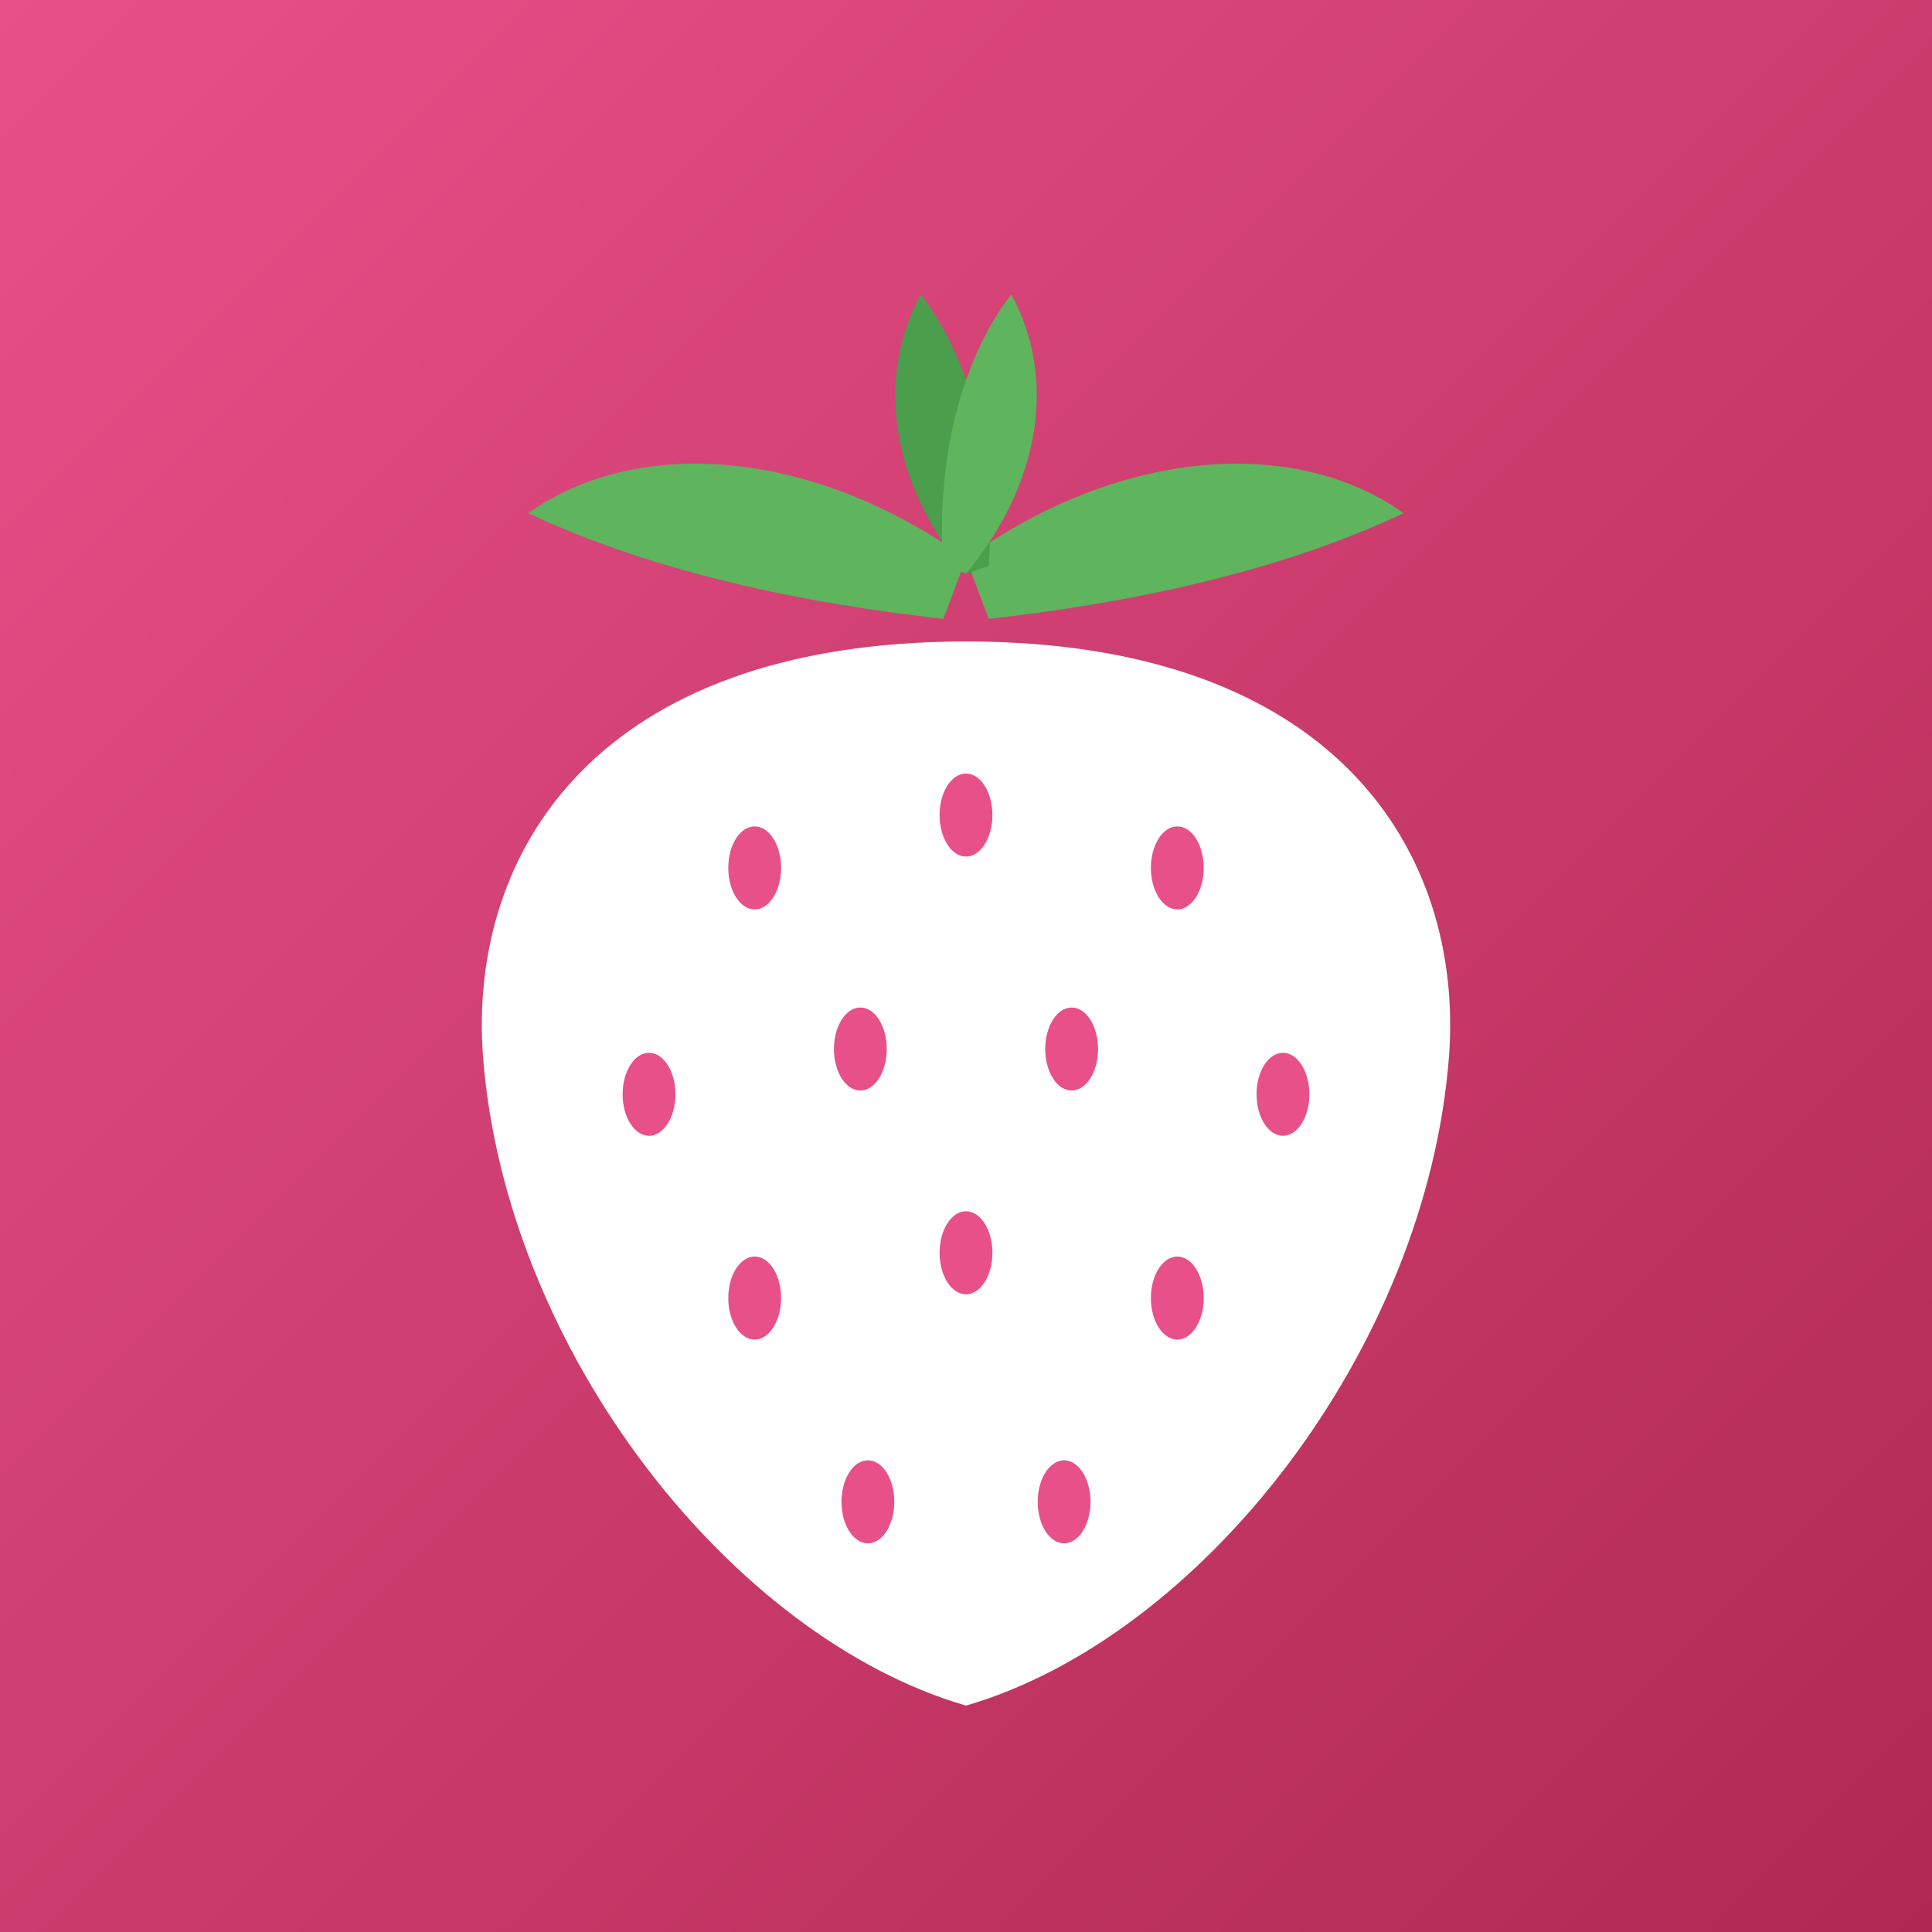
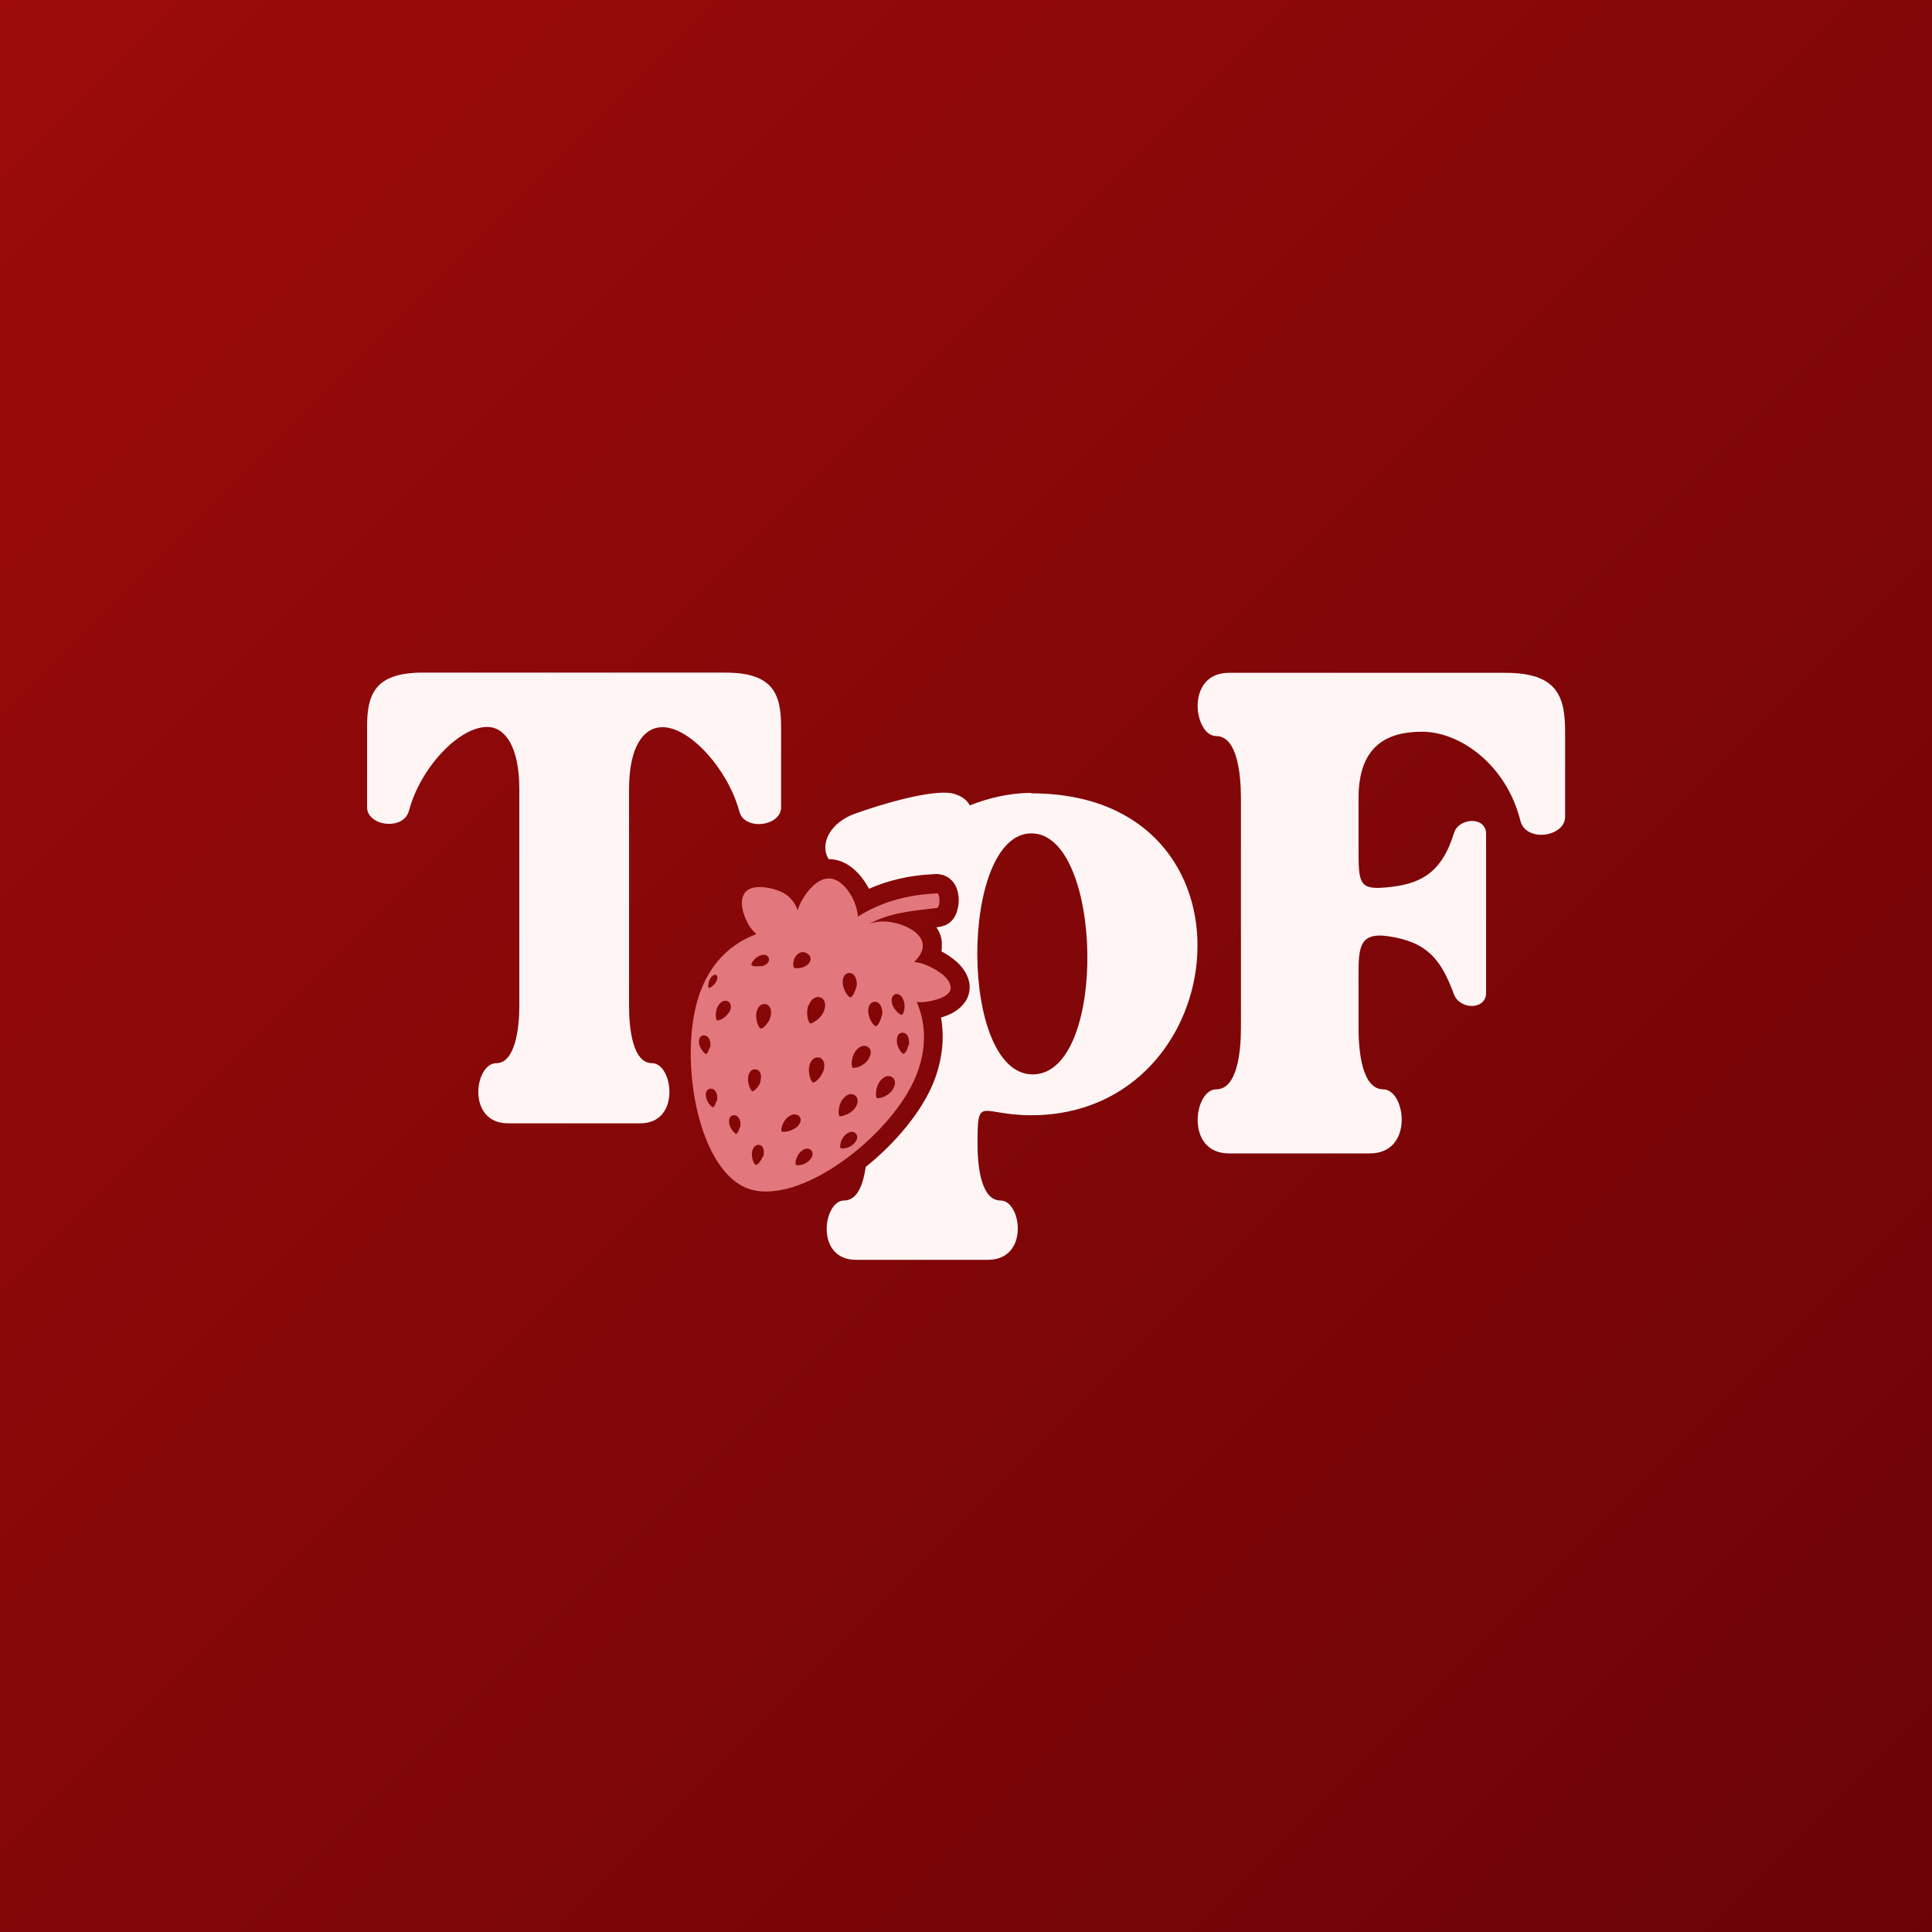
- <svg xmlns="http://www.w3.org/2000/svg" viewBox="0 0 512 512">
+ <svg xmlns="http://www.w3.org/2000/svg" width="512" height="512" viewBox="0 0 512 512">
  <defs>
-     <linearGradient id="bg" x1="0" y1="0" x2="1" y2="1">
-       <stop offset="0" stop-color="#E8508A" />
-       <stop offset="1" stop-color="#B02952" />
+     <linearGradient id="fondo" x1="0" y1="0" x2="1" y2="1">
+       <stop offset="0" stop-color="#9C0B0A" />
+       <stop offset="1" stop-color="#6B0306" />
    </linearGradient>
+     <style>
+       .cls-1 { fill: #FFF5F5 !important; }
+       .cls-2 { fill: #FEC5CB !important; }
+     </style>
  </defs>
-   <rect width="512" height="512" fill="url(#bg)" />
-   <path d="M256 148 C 214 118 168 116 140 136 C 174 152 214 160 250 164 Z" fill="#5FB45E" />
-   <path d="M256 148 C 298 118 344 116 372 136 C 338 152 298 160 262 164 Z" fill="#5FB45E" />
-   <path d="M256 152 C 236 128 232 100 244 78 C 258 96 264 124 262 150 Z" fill="#4A9E4C" />
-   <path d="M256 152 C 276 128 280 100 268 78 C 254 96 248 124 250 150 Z" fill="#5FB45E" />
-   <path d="M256 170 C 158 170 124 226 128 280 C 134 358 194 434 256 452 C 318 434 378 358 384 280 C 388 226 354 170 256 170 Z" fill="#ffffff" />
-   <g fill="#E8508A">
-     <ellipse cx="200" cy="230" rx="7" ry="11" />
-     <ellipse cx="256" cy="216" rx="7" ry="11" />
-     <ellipse cx="312" cy="230" rx="7" ry="11" />
-     <ellipse cx="172" cy="290" rx="7" ry="11" />
-     <ellipse cx="228" cy="278" rx="7" ry="11" />
-     <ellipse cx="284" cy="278" rx="7" ry="11" />
-     <ellipse cx="340" cy="290" rx="7" ry="11" />
-     <ellipse cx="200" cy="344" rx="7" ry="11" />
-     <ellipse cx="256" cy="332" rx="7" ry="11" />
-     <ellipse cx="312" cy="344" rx="7" ry="11" />
-     <ellipse cx="230" cy="398" rx="7" ry="11" />
-     <ellipse cx="282" cy="398" rx="7" ry="11" />
+   <rect width="512" height="512" fill="url(#fondo)" />
+   <g transform="translate(97.28 178.25) scale(5.4968)">
+     <g id="Capa_1-2" data-name="Capa 1">
+       <path d="M14.25 2.63c-.91 0-1.62.91-1.62 3v10.44c0 1.08.17 2.76 1.11 2.76 1.01 0 1.41 2.9-.57 2.9H6.8c-2.02 0-1.62-2.9-.57-2.9.91 0 1.11-1.68 1.11-2.76V5.62c0-2.02-.67-3-1.55-3-1.38 0-3.23 1.99-3.77 4.04C1.75 7.64 0 7.4 0 6.49V2.62C0 1.04.37 0 2.69 0h14.58c2.32 0 2.69 1.04 2.69 2.63V6.5c0 .91-1.79 1.15-2.02.17-.54-1.99-2.36-4.04-3.7-4.04ZM32.02 5.8c-1.11 0-2.12.27-2.96.6-.17-.3-.44-.47-.81-.57-1.05-.24-3.74.61-4.75.98-1.16.42-1.7 1.44-1.25 2.18.43 0 1.05.17 1.63.93.12.16.22.32.32.5.93-.41 1.97-.65 3.08-.7h.03c.05 0 .1-.01.15-.01s.11 0 .16.02c.18.02.35.1.49.22.45.37.48 1.08.34 1.53-.1.37-.33.56-.46.64-.18.11-.35.13-.54.16.09.13.16.28.21.44.02.06.04.16.05.27v.2c0 .08 0 .17-.02.25.47.25 1.06.66 1.28 1.28.14.36.1.78-.11 1.12-.15.22-.33.38-.54.51-.17.11-.39.2-.65.28.18 1 .06 2.05-.35 3.1-.55 1.38-1.79 2.91-3.28 4.1-.11.79-.38 1.62-1.04 1.62-1.01 0-1.42 2.86.57 2.86h6.36c2.02 0 1.62-2.86.61-2.86-.94 0-1.11-1.65-1.11-2.73 0-2.39.13-1.38 2.59-1.38 9.9 0 11.45-15.52 0-15.52Zm.07 13.57c-3.57 0-3.53-11.62-.06-11.62s3.7 11.62.06 11.62" class="cls-1" />
+       <path d="M47.8 14.95v2.19c0 1.15.18 2.95 1.19 2.95 1.08 0 1.51 3.09-.65 3.09h-6.79c-2.12 0-1.69-3.09-.61-3.09 1.01 0 1.19-1.8 1.19-2.95V6.04c0-1.15-.18-2.98-1.19-2.98-1.08 0-1.51-3.05.61-3.05h13.33c2.48 0 2.88 1.11 2.88 2.84v4.1c0 .97-1.9 1.26-2.16.18-.68-2.7-2.91-4.28-4.74-4.28-1.69 0-3.06.68-3.06 3.2v2.48c0 1.62.04 1.94 1.29 1.83 1.65-.14 2.7-.65 3.31-2.62.22-.75 1.55-.83 1.55.04v7.66c0 .83-1.26.83-1.55.07-.61-1.65-1.26-2.52-3.16-2.8-1.51-.22-1.44.65-1.44 2.26Z" class="cls-1" />
+       <path d="M28.1 15.01c-.15-.44-.88-.83-1.3-.97-.14-.05-.28-.07-.42-.09.22-.22.42-.5.41-.78v-.07c0-.04-.01-.09-.03-.13-.18-.59-1.11-.91-1.65-.96-.34-.03-.64 0-.92.11.97-.52 1.96-.62 3.07-.75.04 0 .21-.02.24-.03.03-.02.05-.06.06-.11.07-.19.04-.54-.07-.59h-.04s-.01 0-.02.01c-1.32.05-2.65.4-3.76 1.11a2.6 2.6 0 0 0-.5-1.27c-.34-.44-.68-.6-1-.56-.45.05-.87.48-1.19 1.02-.1.17-.17.34-.22.51-.11-.31-.3-.59-.61-.79-.4-.26-1.36-.49-1.79-.19-.03.02-.05.03-.07.05l-.05.05c-.36.41-.07 1.21.17 1.6.1.17.23.31.36.43-1.15.42-2.11 1.28-2.66 2.66-1.16 2.91-.28 8.59 2.19 9.58 2.47.98 7.02-2.53 8.18-5.44.51-1.28.47-2.49.02-3.53.22.02.43 0 .64-.04.19-.04.5-.11.72-.25.09-.05.17-.13.22-.2.06-.09.08-.21.03-.34Zm-11.56-.25c.1-.17.22-.22.29-.18s.09.17-.01.34-.31.31-.35.28c-.04-.02-.03-.27.07-.44m-.04 3.32v.03c0 .04-.02.07-.03.1v.01c-.01.03-.02.05-.04.07v.01c-.03.05-.06.08-.08.09-.07 0-.3-.25-.34-.5-.04-.24.05-.37.19-.4h.03c.14-.01.28.1.32.35v.15c0 .03 0 .06-.01.09Zm.33 2.57v.03c0 .04-.02.07-.03.1v.01c-.01.03-.02.05-.04.07v.01c-.03.05-.06.08-.08.09-.07 0-.3-.25-.34-.5-.04-.24.05-.37.19-.4h.03c.14-.01.28.1.32.35v.15c0 .03 0 .06-.01.09Zm.62-4.28c-.03.06-.08.11-.12.16l-.04.04c-.04.04-.09.07-.13.1 0 0-.01 0-.02.01q-.06.045-.12.06s.01-.01.02-.01c-.07.03-.13.05-.16.04-.08-.04-.11-.43.03-.68.13-.24.32-.31.46-.25.01 0 .02 0 .03.01.04.02.07.05.09.08.05.07.06.16.04.27a.7.7 0 0 1-.07.18Zm.5 5.56v.03c0 .04-.02.07-.03.1v.01c-.01.03-.02.05-.04.07v.01c-.03.05-.06.08-.08.09-.07 0-.3-.25-.34-.5-.04-.24.05-.37.19-.4h.03c.14-.01.28.1.32.35v.15c0 .03 0 .06-.01.09ZM19 14.15h-.03c-.03 0-.06 0-.09.01h-.15c-.03 0-.06 0-.08-.01h-.01c-.06-.01-.1-.03-.11-.05-.03-.06.14-.34.37-.44.22-.1.38-.06.45.06 0 0 0 .02.01.02.02.03.02.06.02.1 0 .07-.04.14-.11.2-.04.03-.09.06-.14.08-.04.02-.07.03-.11.04Zm-.04 5.61-.02.04c-.01.03-.03.06-.05.09 0 0-.01.02-.02.03-.02.04-.05.07-.07.1l-.01.01c-.02.03-.04.05-.07.07l-.01.01c-.05.05-.1.08-.13.07-.09-.02-.25-.38-.21-.67.04-.28.19-.4.35-.38h.03c.17.03.28.2.23.49 0 .04-.02.09-.04.13Zm.46-3.06s-.01.03-.02.04c-.02.04-.04.07-.06.1 0 .01-.01.02-.02.03l-.09.12-.01.01-.08.08-.01.01c-.06.05-.12.08-.15.07-.1-.02-.27-.43-.21-.76.06-.31.23-.44.41-.42h-.01.04c.19.04.31.24.25.56 0 .05-.03.1-.05.15Zm-.36 6.65s0 .02-.01.03c-.01.03-.03.06-.04.09 0 0 0 .02-.02.03-.02.03-.04.07-.07.1v.01c-.02.02-.04.05-.06.06-.05.04-.09.07-.12.06-.08-.01-.23-.35-.18-.61.04-.25.18-.36.32-.35h.03c.15.03.25.19.21.45 0 .04-.02.08-.03.12Zm6.38-7.85h.03c.04 0 .08-.01.12 0 .12.03.23.14.29.35l.03.13v.17c0 .04 0 .08-.02.12v.02c0 .03-.02.06-.03.09v.01c-.02.06-.05.1-.08.11-.08.02-.38-.24-.46-.51-.08-.26 0-.43.14-.48Zm-3.65 3.05c.19.05.31.26.23.59q-.015.075-.06.15c0 .01-.01.03-.02.04-.02.04-.04.07-.06.11 0 .01-.01.02-.02.03-.03.04-.06.08-.1.12l-.01.01c-.03.03-.06.05-.08.08l-.01.01c-.07.05-.12.08-.16.07-.1-.03-.26-.46-.18-.79.08-.32.26-.45.44-.41h-.01.04Zm-.5-2.51c.13-.33.35-.44.54-.39h-.01c.01 0 .03 0 .04.01.2.08.3.32.16.67-.02.05-.05.11-.08.15 0 .01-.02.03-.03.04-.03.04-.05.07-.08.1 0 .01-.02.02-.03.03-.04.04-.08.08-.12.11 0 0-.01 0-.02.01-.04.03-.07.05-.1.07 0 0-.01 0-.02.01-.08.05-.15.07-.18.06-.1-.04-.22-.53-.08-.88ZM21 14.21s-.08.03-.12.03h-.02c-.03 0-.07.01-.1.01h-.01c-.07 0-.13 0-.16-.02-.08-.06-.06-.43.12-.61.17-.18.37-.18.52-.07a.4.4 0 0 1 .12.12c.04.08.05.17 0 .26-.02.05-.05.09-.1.14a.4.4 0 0 1-.1.07c-.01 0-.02.01-.03.02-.03.02-.06.03-.09.04-.01 0-.02 0-.03.01m-.3 7.71s-.08.06-.12.08c-.01 0-.02.01-.04.02-.03.02-.07.03-.1.05-.01 0-.02 0-.03.01-.04.02-.09.03-.13.04h-.02c-.04 0-.07.01-.1.02h-.02c-.08 0-.13 0-.15-.02-.06-.06.03-.45.26-.66.22-.19.42-.2.55-.1 0 0 .02.01.03.02.12.13.11.33-.12.54Zm.61 1.61s-.07.06-.1.08c-.01 0-.02.01-.03.02-.03.02-.06.03-.09.05-.01 0-.02 0-.03.01-.04.02-.08.03-.12.04h-.02c-.03 0-.06.02-.09.02h-.01c-.07 0-.12 0-.14-.01-.06-.06 0-.42.2-.62.19-.19.38-.21.5-.12 0 0 .02.01.02.02.12.11.12.3-.08.5Zm2.27-8.37s-.02.08-.03.11c0 .01 0 .02-.01.04-.02.05-.04.09-.06.13v.02l-.06.09v.01c-.05.06-.09.1-.12.1-.1 0-.35-.36-.37-.69-.01-.31.12-.47.29-.49h-.01.04c.14 0 .26.09.32.28.02.06.03.13.04.21 0 .05 0 .1-.01.15v.04Zm-.63 6.21c-.08.02-.15.03-.17.01-.08-.06-.07-.51.13-.79.19-.26.41-.32.58-.23.01 0 .02.01.03.02.16.11.19.35 0 .62-.03.04-.07.08-.11.12-.01.01-.02.02-.04.03-.03.03-.07.05-.1.07-.01 0-.02.02-.03.02-.04.03-.09.05-.13.07h-.02c-.04.02-.07.03-.11.04h-.02Zm.51 1.35s-.07.06-.1.08c-.01 0-.02.01-.03.02-.03.02-.06.03-.09.05-.01 0-.02 0-.03.01-.04.02-.08.03-.12.04h-.02c-.03 0-.06.02-.09.02h-.01c-.07 0-.12 0-.14-.01-.06-.06 0-.42.2-.62.19-.19.38-.21.5-.12 0 0 .02.01.02.02.12.11.12.3-.08.5Zm.68-4.03s-.07.08-.11.12c-.01.01-.02.02-.04.03-.03.03-.07.05-.1.07-.01 0-.02.02-.03.02-.04.03-.09.05-.13.07h-.02c-.04.02-.07.03-.11.04h-.02c-.08.02-.15.03-.17.01-.08-.06-.07-.51.13-.79.19-.26.41-.32.58-.23.01 0 .02.01.03.02.16.11.19.35 0 .62Zm.67-2.14s-.02.08-.03.11c0 .01 0 .02-.01.04-.02.05-.04.09-.06.13v.02l-.06.09v.01c-.05.06-.09.1-.12.1-.1 0-.35-.36-.37-.69-.01-.31.12-.47.29-.49h-.01.04c.14 0 .26.09.32.28.02.06.03.13.04.21 0 .05 0 .1-.01.15v.04Zm.5 3.6s-.07.08-.11.12c-.01.01-.02.02-.04.03-.03.03-.07.05-.1.07-.01 0-.02.02-.03.02-.04.03-.09.05-.13.07h-.02c-.04.02-.07.03-.11.04h-.02c-.08.02-.15.03-.17.01-.08-.06-.07-.51.13-.79.19-.26.41-.32.58-.23.01 0 .02.01.03.02.16.11.19.35 0 .62Zm.79-2.2-.03.1v.03a.4.4 0 0 1-.05.11v.01c-.02.03-.03.05-.05.08v.01c-.04.05-.08.09-.11.09-.08 0-.31-.31-.32-.6-.01-.27.1-.41.25-.42h.03c.16 0 .3.15.31.43v.17Z" style="fill:#e2787d" />
+     </g>
  </g>
</svg>
